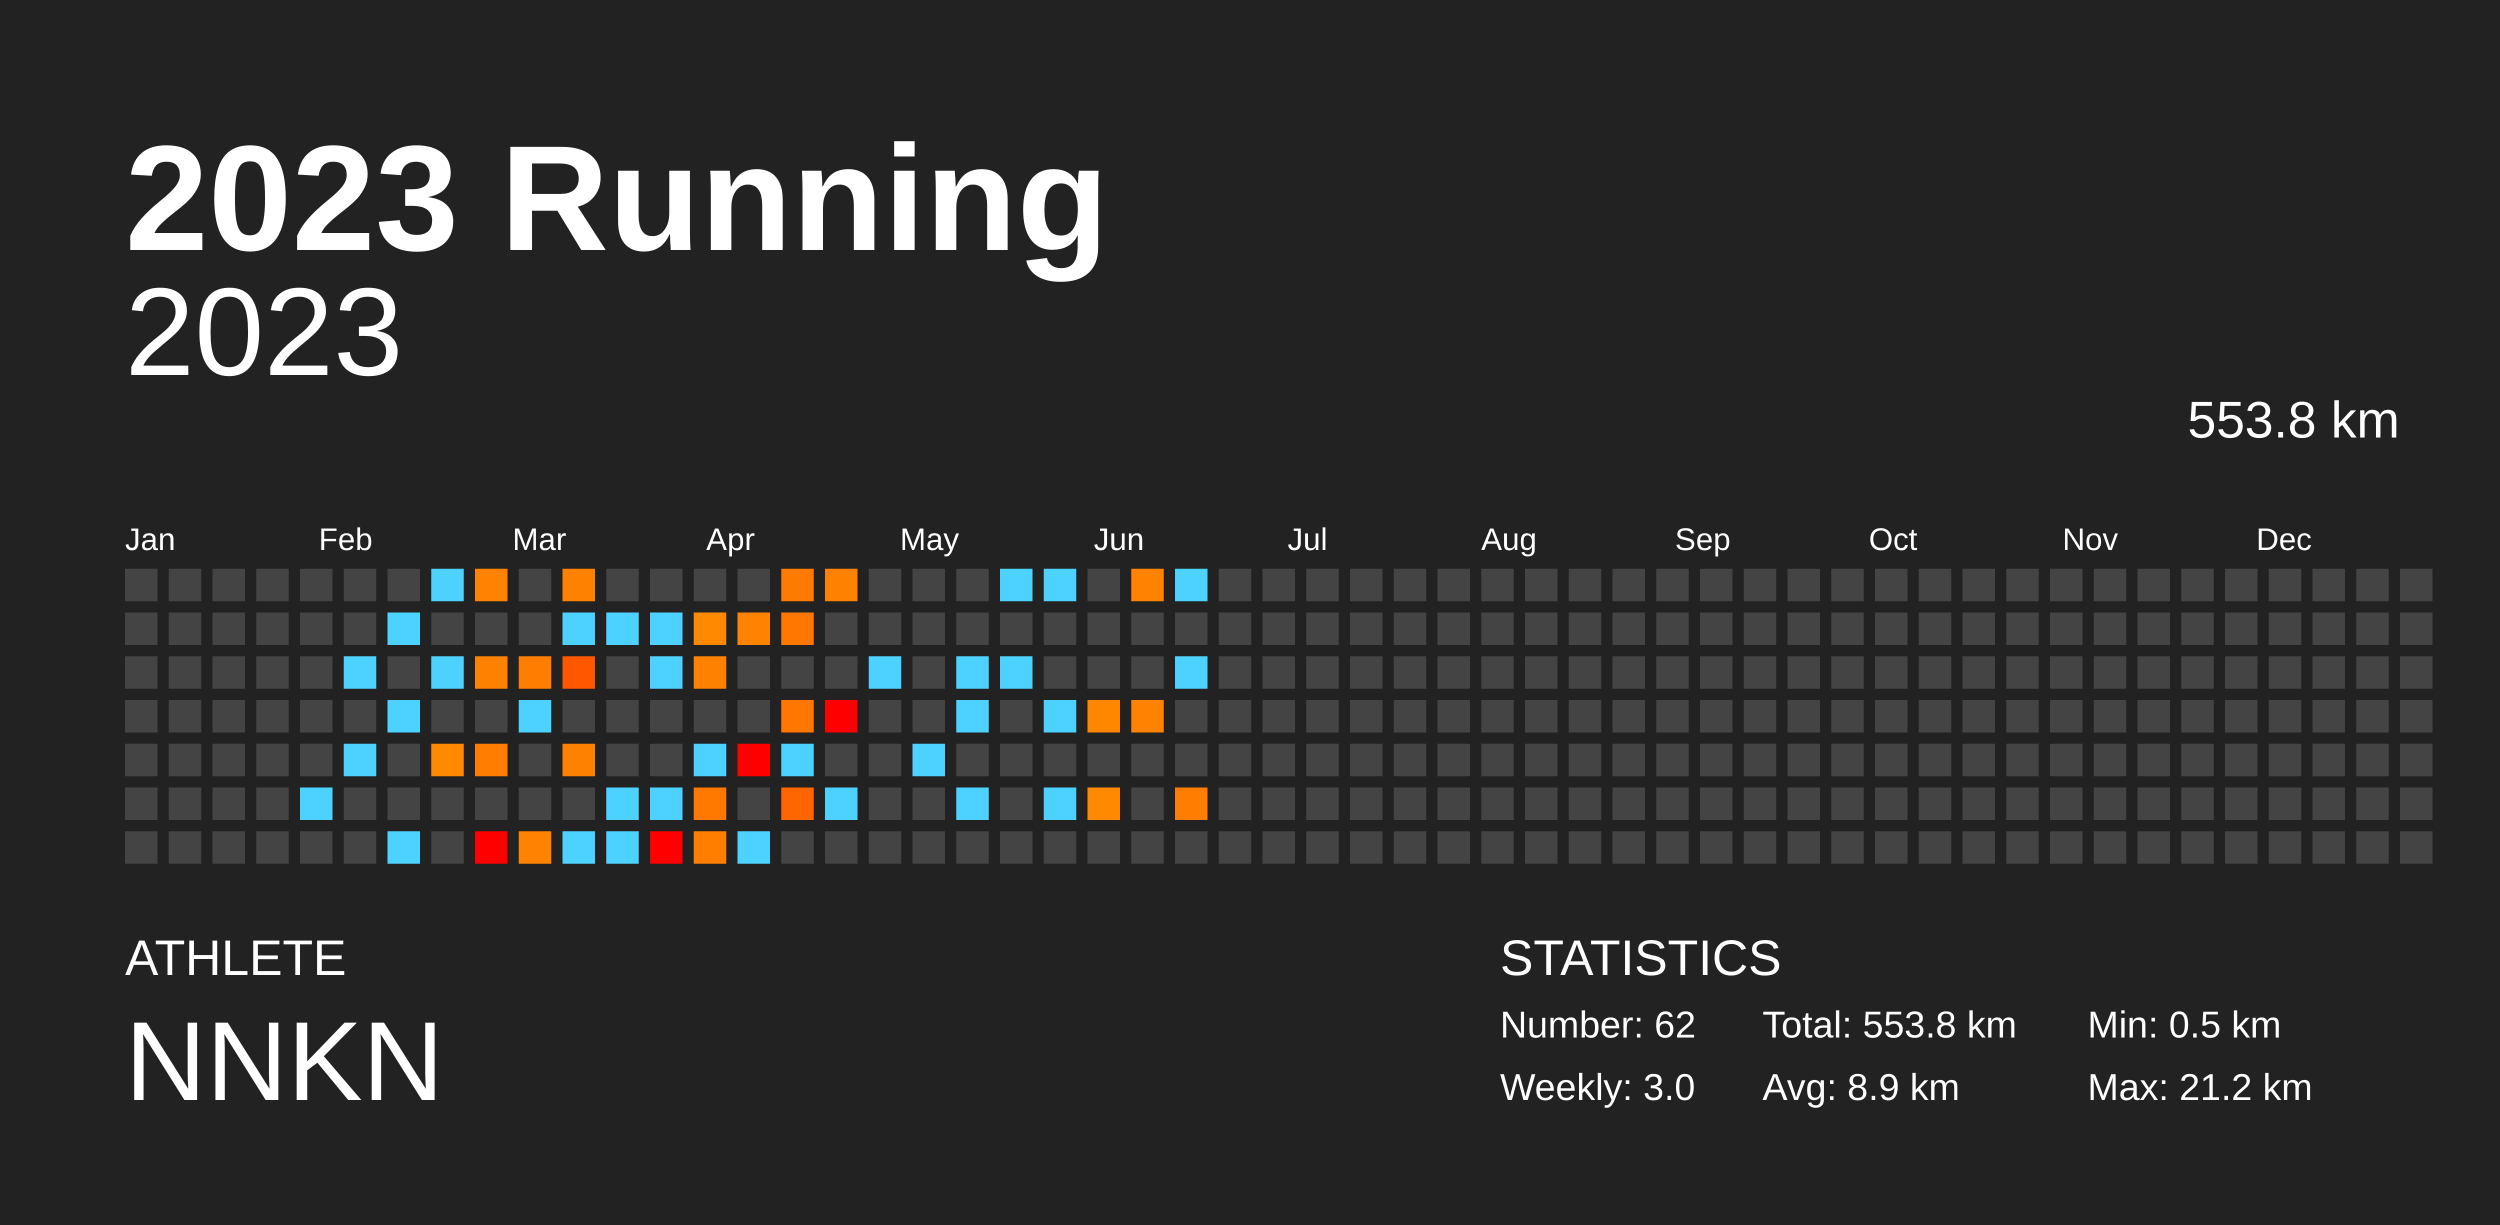
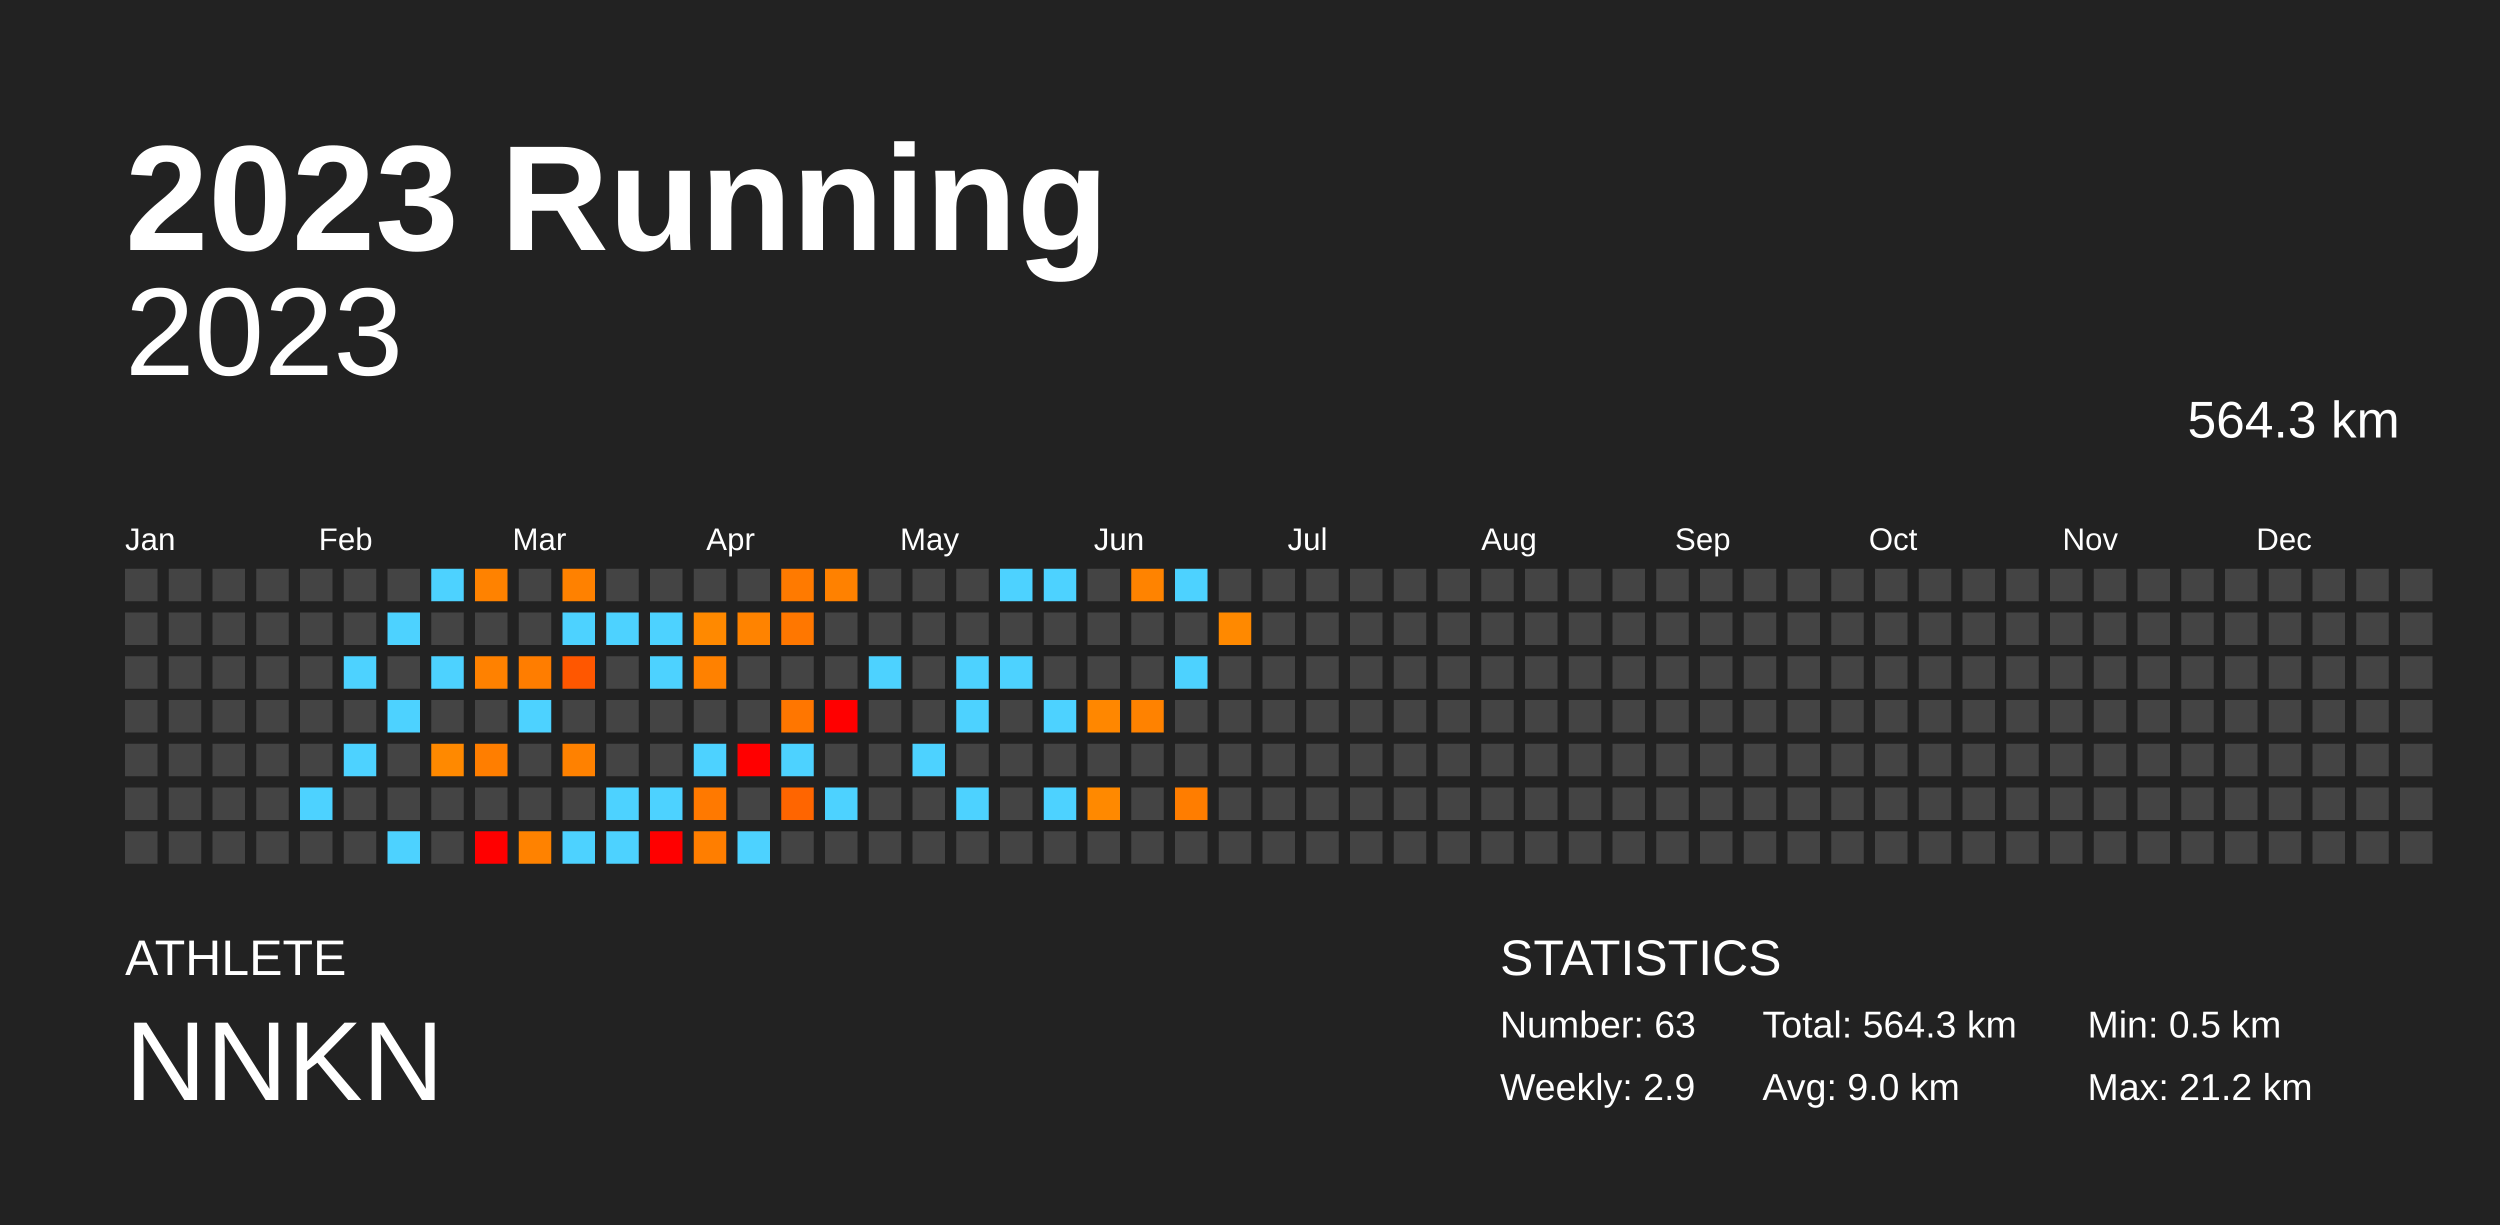
<svg xmlns="http://www.w3.org/2000/svg" baseProfile="full" height="98mm" version="1.1" viewBox="0,0,200,98" width="200mm">
  <defs />
  <rect fill="#222222" height="98" width="200" x="0" y="0" />
  <text fill="#FFFFFF" style="font-size:12px; font-family:Arial; font-weight:bold;" x="10" y="20">2023 Running</text>
  <text fill="#FFFFFF" style="font-size:4px; font-family:Arial" x="10" y="78">ATHLETE</text>
  <text fill="#FFFFFF" style="font-size:9px; font-family:Arial" x="10" y="88">NNKN</text>
  <text fill="#FFFFFF" style="font-size:4px; font-family:Arial" x="120" y="78">STATISTICS</text>
-   <text fill="#FFFFFF" style="font-size:3px; font-family:Arial" x="120" y="83">Number: 62</text>
-   <text fill="#FFFFFF" style="font-size:3px; font-family:Arial" x="120" y="88">Weekly: 3.0</text>
-   <text fill="#FFFFFF" style="font-size:3px; font-family:Arial" x="141" y="83">Total: 553.8 km</text>
-   <text fill="#FFFFFF" style="font-size:3px; font-family:Arial" x="141" y="88">Avg: 8.9 km</text>
+   <text fill="#FFFFFF" style="font-size:3px; font-family:Arial" x="120" y="83">Number: 63</text>
+   <text fill="#FFFFFF" style="font-size:3px; font-family:Arial" x="120" y="88">Weekly: 2.9</text>
+   <text fill="#FFFFFF" style="font-size:3px; font-family:Arial" x="141" y="83">Total: 564.3 km</text>
+   <text fill="#FFFFFF" style="font-size:3px; font-family:Arial" x="141" y="88">Avg: 9.0 km</text>
  <text fill="#FFFFFF" style="font-size:3px; font-family:Arial" x="167" y="83">Min: 0.5 km</text>
  <text fill="#FFFFFF" style="font-size:3px; font-family:Arial" x="167" y="88">Max: 21.2 km</text>
  <text alignment-baseline="hanging" fill="#FFFFFF" style="font-size:10.0px; font-family:Arial;" x="10" y="30">2023</text>
-   <text alignment-baseline="hanging" fill="#FFFFFF" style="font-size:4.125px; font-family:Arial;" x="175" y="35">553.8 km</text>
+   <text alignment-baseline="hanging" fill="#FFFFFF" style="font-size:4.125px; font-family:Arial;" x="175" y="35">564.3 km</text>
  <text fill="#FFFFFF" style="font-size:2.5px; font-family:Arial" x="10.0" y="44">Jan</text>
  <text fill="#FFFFFF" style="font-size:2.5px; font-family:Arial" x="25.5" y="44">Feb</text>
  <text fill="#FFFFFF" style="font-size:2.5px; font-family:Arial" x="41.0" y="44">Mar</text>
  <text fill="#FFFFFF" style="font-size:2.5px; font-family:Arial" x="56.5" y="44">Apr</text>
  <text fill="#FFFFFF" style="font-size:2.5px; font-family:Arial" x="72.0" y="44">May</text>
  <text fill="#FFFFFF" style="font-size:2.5px; font-family:Arial" x="87.5" y="44">Jun</text>
  <text fill="#FFFFFF" style="font-size:2.5px; font-family:Arial" x="103.0" y="44">Jul</text>
  <text fill="#FFFFFF" style="font-size:2.5px; font-family:Arial" x="118.5" y="44">Aug</text>
  <text fill="#FFFFFF" style="font-size:2.5px; font-family:Arial" x="134.0" y="44">Sep</text>
  <text fill="#FFFFFF" style="font-size:2.5px; font-family:Arial" x="149.5" y="44">Oct</text>
  <text fill="#FFFFFF" style="font-size:2.5px; font-family:Arial" x="165.0" y="44">Nov</text>
  <text fill="#FFFFFF" style="font-size:2.5px; font-family:Arial" x="180.5" y="44">Dec</text>
  <rect fill="#444444" height="2.6" width="2.6" x="10.0" y="45.5" />
  <rect fill="#444444" height="2.6" width="2.6" x="10.0" y="49.0" />
  <rect fill="#444444" height="2.6" width="2.6" x="10.0" y="52.5" />
  <rect fill="#444444" height="2.6" width="2.6" x="10.0" y="56.0" />
  <rect fill="#444444" height="2.6" width="2.6" x="10.0" y="59.5" />
  <rect fill="#444444" height="2.6" width="2.6" x="10.0" y="63.0" />
  <rect fill="#444444" height="2.6" width="2.6" x="10.0" y="66.5" />
  <rect fill="#444444" height="2.6" width="2.6" x="13.5" y="45.5" />
  <rect fill="#444444" height="2.6" width="2.6" x="13.5" y="49.0" />
  <rect fill="#444444" height="2.6" width="2.6" x="13.5" y="52.5" />
  <rect fill="#444444" height="2.6" width="2.6" x="13.5" y="56.0" />
  <rect fill="#444444" height="2.6" width="2.6" x="13.5" y="59.5" />
  <rect fill="#444444" height="2.6" width="2.6" x="13.5" y="63.0" />
  <rect fill="#444444" height="2.6" width="2.6" x="13.5" y="66.5" />
  <rect fill="#444444" height="2.6" width="2.6" x="17.0" y="45.5" />
  <rect fill="#444444" height="2.6" width="2.6" x="17.0" y="49.0" />
  <rect fill="#444444" height="2.6" width="2.6" x="17.0" y="52.5" />
  <rect fill="#444444" height="2.6" width="2.6" x="17.0" y="56.0" />
  <rect fill="#444444" height="2.6" width="2.6" x="17.0" y="59.5" />
  <rect fill="#444444" height="2.6" width="2.6" x="17.0" y="63.0" />
  <rect fill="#444444" height="2.6" width="2.6" x="17.0" y="66.5" />
  <rect fill="#444444" height="2.6" width="2.6" x="20.5" y="45.5" />
  <rect fill="#444444" height="2.6" width="2.6" x="20.5" y="49.0" />
  <rect fill="#444444" height="2.6" width="2.6" x="20.5" y="52.5" />
  <rect fill="#444444" height="2.6" width="2.6" x="20.5" y="56.0" />
  <rect fill="#444444" height="2.6" width="2.6" x="20.5" y="59.5" />
  <rect fill="#444444" height="2.6" width="2.6" x="20.5" y="63.0" />
  <rect fill="#444444" height="2.6" width="2.6" x="20.5" y="66.5" />
  <rect fill="#444444" height="2.6" width="2.6" x="24.0" y="45.5" />
  <rect fill="#444444" height="2.6" width="2.6" x="24.0" y="49.0" />
  <rect fill="#444444" height="2.6" width="2.6" x="24.0" y="52.5" />
  <rect fill="#444444" height="2.6" width="2.6" x="24.0" y="56.0" />
  <rect fill="#444444" height="2.6" width="2.6" x="24.0" y="59.5" />
  <rect fill="#4dd2ff" height="2.6" width="2.6" x="24.0" y="63.0" />
  <rect fill="#444444" height="2.6" width="2.6" x="24.0" y="66.5" />
  <rect fill="#444444" height="2.6" width="2.6" x="27.5" y="45.5" />
  <rect fill="#444444" height="2.6" width="2.6" x="27.5" y="49.0" />
  <rect fill="#4dd2ff" height="2.6" width="2.6" x="27.5" y="52.5" />
  <rect fill="#444444" height="2.6" width="2.6" x="27.5" y="56.0" />
  <rect fill="#4dd2ff" height="2.6" width="2.6" x="27.5" y="59.5" />
  <rect fill="#444444" height="2.6" width="2.6" x="27.5" y="63.0" />
  <rect fill="#444444" height="2.6" width="2.6" x="27.5" y="66.5" />
  <rect fill="#444444" height="2.6" width="2.6" x="31.0" y="45.5" />
  <rect fill="#4dd2ff" height="2.6" width="2.6" x="31.0" y="49.0" />
  <rect fill="#444444" height="2.6" width="2.6" x="31.0" y="52.5" />
  <rect fill="#4dd2ff" height="2.6" width="2.6" x="31.0" y="56.0" />
  <rect fill="#444444" height="2.6" width="2.6" x="31.0" y="59.5" />
  <rect fill="#444444" height="2.6" width="2.6" x="31.0" y="63.0" />
  <rect fill="#4dd2ff" height="2.6" width="2.6" x="31.0" y="66.5" />
  <rect fill="#4dd2ff" height="2.6" width="2.6" x="34.5" y="45.5" />
  <rect fill="#444444" height="2.6" width="2.6" x="34.5" y="49.0" />
  <rect fill="#4dd2ff" height="2.6" width="2.6" x="34.5" y="52.5" />
  <rect fill="#444444" height="2.6" width="2.6" x="34.5" y="56.0" />
  <rect fill="#ff8900" height="2.6" width="2.6" x="34.5" y="59.5" />
  <rect fill="#444444" height="2.6" width="2.6" x="34.5" y="63.0" />
  <rect fill="#444444" height="2.6" width="2.6" x="34.5" y="66.5" />
  <rect fill="#ff8200" height="2.6" width="2.6" x="38.0" y="45.5" />
  <rect fill="#444444" height="2.6" width="2.6" x="38.0" y="49.0" />
  <rect fill="#ff8100" height="2.6" width="2.6" x="38.0" y="52.5" />
  <rect fill="#444444" height="2.6" width="2.6" x="38.0" y="56.0" />
  <rect fill="#ff7e00" height="2.6" width="2.6" x="38.0" y="59.5" />
  <rect fill="#444444" height="2.6" width="2.6" x="38.0" y="63.0" />
  <rect fill="red" height="2.6" width="2.6" x="38.0" y="66.5" />
  <rect fill="#444444" height="2.6" width="2.6" x="41.5" y="45.5" />
  <rect fill="#444444" height="2.6" width="2.6" x="41.5" y="49.0" />
  <rect fill="#ff7d00" height="2.6" width="2.6" x="41.5" y="52.5" />
  <rect fill="#4dd2ff" height="2.6" width="2.6" x="41.5" y="56.0" />
  <rect fill="#444444" height="2.6" width="2.6" x="41.5" y="59.5" />
  <rect fill="#444444" height="2.6" width="2.6" x="41.5" y="63.0" />
  <rect fill="#ff8200" height="2.6" width="2.6" x="41.5" y="66.5" />
  <rect fill="#ff8100" height="2.6" width="2.6" x="45.0" y="45.5" />
  <rect fill="#4dd2ff" height="2.6" width="2.6" x="45.0" y="49.0" />
  <rect fill="#ff5700" height="2.6" width="2.6" x="45.0" y="52.5" />
  <rect fill="#444444" height="2.6" width="2.6" x="45.0" y="56.0" />
  <rect fill="#ff8100" height="2.6" width="2.6" x="45.0" y="59.5" />
  <rect fill="#444444" height="2.6" width="2.6" x="45.0" y="63.0" />
  <rect fill="#4dd2ff" height="2.6" width="2.6" x="45.0" y="66.5" />
  <rect fill="#444444" height="2.6" width="2.6" x="48.5" y="45.5" />
  <rect fill="#4dd2ff" height="2.6" width="2.6" x="48.5" y="49.0" />
  <rect fill="#444444" height="2.6" width="2.6" x="48.5" y="52.5" />
  <rect fill="#444444" height="2.6" width="2.6" x="48.5" y="56.0" />
  <rect fill="#444444" height="2.6" width="2.6" x="48.5" y="59.5" />
  <rect fill="#4dd2ff" height="2.6" width="2.6" x="48.5" y="63.0" />
  <rect fill="#4dd2ff" height="2.6" width="2.6" x="48.5" y="66.5" />
  <rect fill="#444444" height="2.6" width="2.6" x="52.0" y="45.5" />
  <rect fill="#4dd2ff" height="2.6" width="2.6" x="52.0" y="49.0" />
  <rect fill="#4dd2ff" height="2.6" width="2.6" x="52.0" y="52.5" />
  <rect fill="#444444" height="2.6" width="2.6" x="52.0" y="56.0" />
  <rect fill="#444444" height="2.6" width="2.6" x="52.0" y="59.5" />
  <rect fill="#4dd2ff" height="2.6" width="2.6" x="52.0" y="63.0" />
  <rect fill="red" height="2.6" width="2.6" x="52.0" y="66.5" />
  <rect fill="#444444" height="2.6" width="2.6" x="55.5" y="45.5" />
  <rect fill="#ff8900" height="2.6" width="2.6" x="55.5" y="49.0" />
  <rect fill="#ff8100" height="2.6" width="2.6" x="55.5" y="52.5" />
  <rect fill="#444444" height="2.6" width="2.6" x="55.5" y="56.0" />
  <rect fill="#4dd2ff" height="2.6" width="2.6" x="55.5" y="59.5" />
  <rect fill="#ff7900" height="2.6" width="2.6" x="55.5" y="63.0" />
  <rect fill="#ff7e00" height="2.6" width="2.6" x="55.5" y="66.5" />
  <rect fill="#444444" height="2.6" width="2.6" x="59.0" y="45.5" />
  <rect fill="#ff8300" height="2.6" width="2.6" x="59.0" y="49.0" />
  <rect fill="#444444" height="2.6" width="2.6" x="59.0" y="52.5" />
  <rect fill="#444444" height="2.6" width="2.6" x="59.0" y="56.0" />
  <rect fill="red" height="2.6" width="2.6" x="59.0" y="59.5" />
  <rect fill="#444444" height="2.6" width="2.6" x="59.0" y="63.0" />
  <rect fill="#4dd2ff" height="2.6" width="2.6" x="59.0" y="66.5" />
  <rect fill="#ff7a00" height="2.6" width="2.6" x="62.5" y="45.5" />
  <rect fill="#ff7700" height="2.6" width="2.6" x="62.5" y="49.0" />
  <rect fill="#444444" height="2.6" width="2.6" x="62.5" y="52.5" />
  <rect fill="#ff7600" height="2.6" width="2.6" x="62.5" y="56.0" />
  <rect fill="#4dd2ff" height="2.6" width="2.6" x="62.5" y="59.5" />
  <rect fill="#ff6500" height="2.6" width="2.6" x="62.5" y="63.0" />
  <rect fill="#444444" height="2.6" width="2.6" x="62.5" y="66.5" />
  <rect fill="#ff8100" height="2.6" width="2.6" x="66.0" y="45.5" />
  <rect fill="#444444" height="2.6" width="2.6" x="66.0" y="49.0" />
  <rect fill="#444444" height="2.6" width="2.6" x="66.0" y="52.5" />
  <rect fill="red" height="2.6" width="2.6" x="66.0" y="56.0" />
  <rect fill="#444444" height="2.6" width="2.6" x="66.0" y="59.5" />
  <rect fill="#4dd2ff" height="2.6" width="2.6" x="66.0" y="63.0" />
  <rect fill="#444444" height="2.6" width="2.6" x="66.0" y="66.5" />
  <rect fill="#444444" height="2.6" width="2.6" x="69.5" y="45.5" />
  <rect fill="#444444" height="2.6" width="2.6" x="69.5" y="49.0" />
  <rect fill="#4dd2ff" height="2.6" width="2.6" x="69.5" y="52.5" />
  <rect fill="#444444" height="2.6" width="2.6" x="69.5" y="56.0" />
  <rect fill="#444444" height="2.6" width="2.6" x="69.5" y="59.5" />
  <rect fill="#444444" height="2.6" width="2.6" x="69.5" y="63.0" />
  <rect fill="#444444" height="2.6" width="2.6" x="69.5" y="66.5" />
  <rect fill="#444444" height="2.6" width="2.6" x="73.0" y="45.5" />
  <rect fill="#444444" height="2.6" width="2.6" x="73.0" y="49.0" />
  <rect fill="#444444" height="2.6" width="2.6" x="73.0" y="52.5" />
  <rect fill="#444444" height="2.6" width="2.6" x="73.0" y="56.0" />
  <rect fill="#4dd2ff" height="2.6" width="2.6" x="73.0" y="59.5" />
  <rect fill="#444444" height="2.6" width="2.6" x="73.0" y="63.0" />
  <rect fill="#444444" height="2.6" width="2.6" x="73.0" y="66.5" />
  <rect fill="#444444" height="2.6" width="2.6" x="76.5" y="45.5" />
  <rect fill="#444444" height="2.6" width="2.6" x="76.5" y="49.0" />
  <rect fill="#4dd2ff" height="2.6" width="2.6" x="76.5" y="52.5" />
  <rect fill="#4dd2ff" height="2.6" width="2.6" x="76.5" y="56.0" />
  <rect fill="#444444" height="2.6" width="2.6" x="76.5" y="59.5" />
  <rect fill="#4dd2ff" height="2.6" width="2.6" x="76.5" y="63.0" />
  <rect fill="#444444" height="2.6" width="2.6" x="76.5" y="66.5" />
  <rect fill="#4dd2ff" height="2.6" width="2.6" x="80.0" y="45.5" />
  <rect fill="#444444" height="2.6" width="2.6" x="80.0" y="49.0" />
  <rect fill="#4dd2ff" height="2.6" width="2.6" x="80.0" y="52.5" />
  <rect fill="#444444" height="2.6" width="2.6" x="80.0" y="56.0" />
  <rect fill="#444444" height="2.6" width="2.6" x="80.0" y="59.5" />
  <rect fill="#444444" height="2.6" width="2.6" x="80.0" y="63.0" />
  <rect fill="#444444" height="2.6" width="2.6" x="80.0" y="66.5" />
  <rect fill="#4dd2ff" height="2.6" width="2.6" x="83.5" y="45.5" />
  <rect fill="#444444" height="2.6" width="2.6" x="83.5" y="49.0" />
  <rect fill="#444444" height="2.6" width="2.6" x="83.5" y="52.5" />
  <rect fill="#4dd2ff" height="2.6" width="2.6" x="83.5" y="56.0" />
  <rect fill="#444444" height="2.6" width="2.6" x="83.5" y="59.5" />
  <rect fill="#4dd2ff" height="2.6" width="2.6" x="83.5" y="63.0" />
  <rect fill="#444444" height="2.6" width="2.6" x="83.5" y="66.5" />
  <rect fill="#444444" height="2.6" width="2.6" x="87.0" y="45.5" />
  <rect fill="#444444" height="2.6" width="2.6" x="87.0" y="49.0" />
  <rect fill="#444444" height="2.6" width="2.6" x="87.0" y="52.5" />
  <rect fill="#ff8700" height="2.6" width="2.6" x="87.0" y="56.0" />
  <rect fill="#444444" height="2.6" width="2.6" x="87.0" y="59.5" />
  <rect fill="#ff8900" height="2.6" width="2.6" x="87.0" y="63.0" />
  <rect fill="#444444" height="2.6" width="2.6" x="87.0" y="66.5" />
  <rect fill="#ff8300" height="2.6" width="2.6" x="90.5" y="45.5" />
  <rect fill="#444444" height="2.6" width="2.6" x="90.5" y="49.0" />
  <rect fill="#444444" height="2.6" width="2.6" x="90.5" y="52.5" />
  <rect fill="#ff8200" height="2.6" width="2.6" x="90.5" y="56.0" />
  <rect fill="#444444" height="2.6" width="2.6" x="90.5" y="59.5" />
  <rect fill="#444444" height="2.6" width="2.6" x="90.5" y="63.0" />
  <rect fill="#444444" height="2.6" width="2.6" x="90.5" y="66.5" />
  <rect fill="#4dd2ff" height="2.6" width="2.6" x="94.0" y="45.5" />
  <rect fill="#444444" height="2.6" width="2.6" x="94.0" y="49.0" />
  <rect fill="#4dd2ff" height="2.6" width="2.6" x="94.0" y="52.5" />
  <rect fill="#444444" height="2.6" width="2.6" x="94.0" y="56.0" />
  <rect fill="#444444" height="2.6" width="2.6" x="94.0" y="59.5" />
  <rect fill="#ff7d00" height="2.6" width="2.6" x="94.0" y="63.0" />
  <rect fill="#444444" height="2.6" width="2.6" x="94.0" y="66.5" />
  <rect fill="#444444" height="2.6" width="2.6" x="97.5" y="45.5" />
-   <rect fill="#444444" height="2.6" width="2.6" x="97.5" y="49.0" />
+   <rect fill="#ff8900" height="2.6" width="2.6" x="97.5" y="49.0" />
  <rect fill="#444444" height="2.6" width="2.6" x="97.5" y="52.5" />
  <rect fill="#444444" height="2.6" width="2.6" x="97.5" y="56.0" />
  <rect fill="#444444" height="2.6" width="2.6" x="97.5" y="59.5" />
  <rect fill="#444444" height="2.6" width="2.6" x="97.5" y="63.0" />
  <rect fill="#444444" height="2.6" width="2.6" x="97.5" y="66.5" />
  <rect fill="#444444" height="2.6" width="2.6" x="101.0" y="45.5" />
  <rect fill="#444444" height="2.6" width="2.6" x="101.0" y="49.0" />
  <rect fill="#444444" height="2.6" width="2.6" x="101.0" y="52.5" />
  <rect fill="#444444" height="2.6" width="2.6" x="101.0" y="56.0" />
  <rect fill="#444444" height="2.6" width="2.6" x="101.0" y="59.5" />
  <rect fill="#444444" height="2.6" width="2.6" x="101.0" y="63.0" />
  <rect fill="#444444" height="2.6" width="2.6" x="101.0" y="66.5" />
  <rect fill="#444444" height="2.6" width="2.6" x="104.5" y="45.5" />
  <rect fill="#444444" height="2.6" width="2.6" x="104.5" y="49.0" />
  <rect fill="#444444" height="2.6" width="2.6" x="104.5" y="52.5" />
  <rect fill="#444444" height="2.6" width="2.6" x="104.5" y="56.0" />
  <rect fill="#444444" height="2.6" width="2.6" x="104.5" y="59.5" />
  <rect fill="#444444" height="2.6" width="2.6" x="104.5" y="63.0" />
  <rect fill="#444444" height="2.6" width="2.6" x="104.5" y="66.5" />
  <rect fill="#444444" height="2.6" width="2.6" x="108.0" y="45.5" />
  <rect fill="#444444" height="2.6" width="2.6" x="108.0" y="49.0" />
  <rect fill="#444444" height="2.6" width="2.6" x="108.0" y="52.5" />
  <rect fill="#444444" height="2.6" width="2.6" x="108.0" y="56.0" />
  <rect fill="#444444" height="2.6" width="2.6" x="108.0" y="59.5" />
  <rect fill="#444444" height="2.6" width="2.6" x="108.0" y="63.0" />
  <rect fill="#444444" height="2.6" width="2.6" x="108.0" y="66.5" />
  <rect fill="#444444" height="2.6" width="2.6" x="111.5" y="45.5" />
  <rect fill="#444444" height="2.6" width="2.6" x="111.5" y="49.0" />
  <rect fill="#444444" height="2.6" width="2.6" x="111.5" y="52.5" />
  <rect fill="#444444" height="2.6" width="2.6" x="111.5" y="56.0" />
  <rect fill="#444444" height="2.6" width="2.6" x="111.5" y="59.5" />
  <rect fill="#444444" height="2.6" width="2.6" x="111.5" y="63.0" />
  <rect fill="#444444" height="2.6" width="2.6" x="111.5" y="66.5" />
  <rect fill="#444444" height="2.6" width="2.6" x="115.0" y="45.5" />
  <rect fill="#444444" height="2.6" width="2.6" x="115.0" y="49.0" />
  <rect fill="#444444" height="2.6" width="2.6" x="115.0" y="52.5" />
  <rect fill="#444444" height="2.6" width="2.6" x="115.0" y="56.0" />
  <rect fill="#444444" height="2.6" width="2.6" x="115.0" y="59.5" />
  <rect fill="#444444" height="2.6" width="2.6" x="115.0" y="63.0" />
  <rect fill="#444444" height="2.6" width="2.6" x="115.0" y="66.5" />
  <rect fill="#444444" height="2.6" width="2.6" x="118.5" y="45.5" />
  <rect fill="#444444" height="2.6" width="2.6" x="118.5" y="49.0" />
  <rect fill="#444444" height="2.6" width="2.6" x="118.5" y="52.5" />
  <rect fill="#444444" height="2.6" width="2.6" x="118.5" y="56.0" />
  <rect fill="#444444" height="2.6" width="2.6" x="118.5" y="59.5" />
  <rect fill="#444444" height="2.6" width="2.6" x="118.5" y="63.0" />
  <rect fill="#444444" height="2.6" width="2.6" x="118.5" y="66.5" />
  <rect fill="#444444" height="2.6" width="2.6" x="122.0" y="45.5" />
  <rect fill="#444444" height="2.6" width="2.6" x="122.0" y="49.0" />
  <rect fill="#444444" height="2.6" width="2.6" x="122.0" y="52.5" />
  <rect fill="#444444" height="2.6" width="2.6" x="122.0" y="56.0" />
  <rect fill="#444444" height="2.6" width="2.6" x="122.0" y="59.5" />
  <rect fill="#444444" height="2.6" width="2.6" x="122.0" y="63.0" />
  <rect fill="#444444" height="2.6" width="2.6" x="122.0" y="66.5" />
  <rect fill="#444444" height="2.6" width="2.6" x="125.5" y="45.5" />
  <rect fill="#444444" height="2.6" width="2.6" x="125.5" y="49.0" />
  <rect fill="#444444" height="2.6" width="2.6" x="125.5" y="52.5" />
  <rect fill="#444444" height="2.6" width="2.6" x="125.5" y="56.0" />
  <rect fill="#444444" height="2.6" width="2.6" x="125.5" y="59.5" />
  <rect fill="#444444" height="2.6" width="2.6" x="125.5" y="63.0" />
  <rect fill="#444444" height="2.6" width="2.6" x="125.5" y="66.5" />
  <rect fill="#444444" height="2.6" width="2.6" x="129.0" y="45.5" />
  <rect fill="#444444" height="2.6" width="2.6" x="129.0" y="49.0" />
  <rect fill="#444444" height="2.6" width="2.6" x="129.0" y="52.5" />
  <rect fill="#444444" height="2.6" width="2.6" x="129.0" y="56.0" />
  <rect fill="#444444" height="2.6" width="2.6" x="129.0" y="59.5" />
  <rect fill="#444444" height="2.6" width="2.6" x="129.0" y="63.0" />
  <rect fill="#444444" height="2.6" width="2.6" x="129.0" y="66.5" />
  <rect fill="#444444" height="2.6" width="2.6" x="132.5" y="45.5" />
  <rect fill="#444444" height="2.6" width="2.6" x="132.5" y="49.0" />
  <rect fill="#444444" height="2.6" width="2.6" x="132.5" y="52.5" />
  <rect fill="#444444" height="2.6" width="2.6" x="132.5" y="56.0" />
  <rect fill="#444444" height="2.6" width="2.6" x="132.5" y="59.5" />
  <rect fill="#444444" height="2.6" width="2.6" x="132.5" y="63.0" />
  <rect fill="#444444" height="2.6" width="2.6" x="132.5" y="66.5" />
  <rect fill="#444444" height="2.6" width="2.6" x="136.0" y="45.5" />
  <rect fill="#444444" height="2.6" width="2.6" x="136.0" y="49.0" />
  <rect fill="#444444" height="2.6" width="2.6" x="136.0" y="52.5" />
  <rect fill="#444444" height="2.6" width="2.6" x="136.0" y="56.0" />
  <rect fill="#444444" height="2.6" width="2.6" x="136.0" y="59.5" />
  <rect fill="#444444" height="2.6" width="2.6" x="136.0" y="63.0" />
  <rect fill="#444444" height="2.6" width="2.6" x="136.0" y="66.5" />
  <rect fill="#444444" height="2.6" width="2.6" x="139.5" y="45.5" />
  <rect fill="#444444" height="2.6" width="2.6" x="139.5" y="49.0" />
  <rect fill="#444444" height="2.6" width="2.6" x="139.5" y="52.5" />
  <rect fill="#444444" height="2.6" width="2.6" x="139.5" y="56.0" />
  <rect fill="#444444" height="2.6" width="2.6" x="139.5" y="59.5" />
  <rect fill="#444444" height="2.6" width="2.6" x="139.5" y="63.0" />
  <rect fill="#444444" height="2.6" width="2.6" x="139.5" y="66.5" />
  <rect fill="#444444" height="2.6" width="2.6" x="143.0" y="45.5" />
  <rect fill="#444444" height="2.6" width="2.6" x="143.0" y="49.0" />
  <rect fill="#444444" height="2.6" width="2.6" x="143.0" y="52.5" />
  <rect fill="#444444" height="2.6" width="2.6" x="143.0" y="56.0" />
  <rect fill="#444444" height="2.6" width="2.6" x="143.0" y="59.5" />
  <rect fill="#444444" height="2.6" width="2.6" x="143.0" y="63.0" />
  <rect fill="#444444" height="2.6" width="2.6" x="143.0" y="66.5" />
  <rect fill="#444444" height="2.6" width="2.6" x="146.5" y="45.5" />
  <rect fill="#444444" height="2.6" width="2.6" x="146.5" y="49.0" />
  <rect fill="#444444" height="2.6" width="2.6" x="146.5" y="52.5" />
  <rect fill="#444444" height="2.6" width="2.6" x="146.5" y="56.0" />
  <rect fill="#444444" height="2.6" width="2.6" x="146.5" y="59.5" />
  <rect fill="#444444" height="2.6" width="2.6" x="146.5" y="63.0" />
  <rect fill="#444444" height="2.6" width="2.6" x="146.5" y="66.5" />
  <rect fill="#444444" height="2.6" width="2.6" x="150.0" y="45.5" />
  <rect fill="#444444" height="2.6" width="2.6" x="150.0" y="49.0" />
  <rect fill="#444444" height="2.6" width="2.6" x="150.0" y="52.5" />
  <rect fill="#444444" height="2.6" width="2.6" x="150.0" y="56.0" />
  <rect fill="#444444" height="2.6" width="2.6" x="150.0" y="59.5" />
  <rect fill="#444444" height="2.6" width="2.6" x="150.0" y="63.0" />
  <rect fill="#444444" height="2.6" width="2.6" x="150.0" y="66.5" />
  <rect fill="#444444" height="2.6" width="2.6" x="153.5" y="45.5" />
  <rect fill="#444444" height="2.6" width="2.6" x="153.5" y="49.0" />
  <rect fill="#444444" height="2.6" width="2.6" x="153.5" y="52.5" />
  <rect fill="#444444" height="2.6" width="2.6" x="153.5" y="56.0" />
  <rect fill="#444444" height="2.6" width="2.6" x="153.5" y="59.5" />
  <rect fill="#444444" height="2.6" width="2.6" x="153.5" y="63.0" />
  <rect fill="#444444" height="2.6" width="2.6" x="153.5" y="66.5" />
  <rect fill="#444444" height="2.6" width="2.6" x="157.0" y="45.5" />
  <rect fill="#444444" height="2.6" width="2.6" x="157.0" y="49.0" />
  <rect fill="#444444" height="2.6" width="2.6" x="157.0" y="52.5" />
  <rect fill="#444444" height="2.6" width="2.6" x="157.0" y="56.0" />
  <rect fill="#444444" height="2.6" width="2.6" x="157.0" y="59.5" />
  <rect fill="#444444" height="2.6" width="2.6" x="157.0" y="63.0" />
  <rect fill="#444444" height="2.6" width="2.6" x="157.0" y="66.5" />
  <rect fill="#444444" height="2.6" width="2.6" x="160.5" y="45.5" />
  <rect fill="#444444" height="2.6" width="2.6" x="160.5" y="49.0" />
  <rect fill="#444444" height="2.6" width="2.6" x="160.5" y="52.5" />
  <rect fill="#444444" height="2.6" width="2.6" x="160.5" y="56.0" />
  <rect fill="#444444" height="2.6" width="2.6" x="160.5" y="59.5" />
  <rect fill="#444444" height="2.6" width="2.6" x="160.5" y="63.0" />
  <rect fill="#444444" height="2.6" width="2.6" x="160.5" y="66.5" />
  <rect fill="#444444" height="2.6" width="2.6" x="164.0" y="45.5" />
  <rect fill="#444444" height="2.6" width="2.6" x="164.0" y="49.0" />
  <rect fill="#444444" height="2.6" width="2.6" x="164.0" y="52.5" />
  <rect fill="#444444" height="2.6" width="2.6" x="164.0" y="56.0" />
  <rect fill="#444444" height="2.6" width="2.6" x="164.0" y="59.5" />
  <rect fill="#444444" height="2.6" width="2.6" x="164.0" y="63.0" />
  <rect fill="#444444" height="2.6" width="2.6" x="164.0" y="66.5" />
  <rect fill="#444444" height="2.6" width="2.6" x="167.5" y="45.5" />
  <rect fill="#444444" height="2.6" width="2.6" x="167.5" y="49.0" />
  <rect fill="#444444" height="2.6" width="2.6" x="167.5" y="52.5" />
  <rect fill="#444444" height="2.6" width="2.6" x="167.5" y="56.0" />
  <rect fill="#444444" height="2.6" width="2.6" x="167.5" y="59.5" />
  <rect fill="#444444" height="2.6" width="2.6" x="167.5" y="63.0" />
  <rect fill="#444444" height="2.6" width="2.6" x="167.5" y="66.5" />
  <rect fill="#444444" height="2.6" width="2.6" x="171.0" y="45.5" />
  <rect fill="#444444" height="2.6" width="2.6" x="171.0" y="49.0" />
  <rect fill="#444444" height="2.6" width="2.6" x="171.0" y="52.5" />
  <rect fill="#444444" height="2.6" width="2.6" x="171.0" y="56.0" />
  <rect fill="#444444" height="2.6" width="2.6" x="171.0" y="59.5" />
  <rect fill="#444444" height="2.6" width="2.6" x="171.0" y="63.0" />
  <rect fill="#444444" height="2.6" width="2.6" x="171.0" y="66.5" />
  <rect fill="#444444" height="2.6" width="2.6" x="174.5" y="45.5" />
  <rect fill="#444444" height="2.6" width="2.6" x="174.5" y="49.0" />
  <rect fill="#444444" height="2.6" width="2.6" x="174.5" y="52.5" />
  <rect fill="#444444" height="2.6" width="2.6" x="174.5" y="56.0" />
  <rect fill="#444444" height="2.6" width="2.6" x="174.5" y="59.5" />
  <rect fill="#444444" height="2.6" width="2.6" x="174.5" y="63.0" />
  <rect fill="#444444" height="2.6" width="2.6" x="174.5" y="66.5" />
  <rect fill="#444444" height="2.6" width="2.6" x="178.0" y="45.5" />
  <rect fill="#444444" height="2.6" width="2.6" x="178.0" y="49.0" />
  <rect fill="#444444" height="2.6" width="2.6" x="178.0" y="52.5" />
  <rect fill="#444444" height="2.6" width="2.6" x="178.0" y="56.0" />
  <rect fill="#444444" height="2.6" width="2.6" x="178.0" y="59.5" />
  <rect fill="#444444" height="2.6" width="2.6" x="178.0" y="63.0" />
  <rect fill="#444444" height="2.6" width="2.6" x="178.0" y="66.5" />
  <rect fill="#444444" height="2.6" width="2.6" x="181.5" y="45.5" />
  <rect fill="#444444" height="2.6" width="2.6" x="181.5" y="49.0" />
  <rect fill="#444444" height="2.6" width="2.6" x="181.5" y="52.5" />
  <rect fill="#444444" height="2.6" width="2.6" x="181.5" y="56.0" />
  <rect fill="#444444" height="2.6" width="2.6" x="181.5" y="59.5" />
  <rect fill="#444444" height="2.6" width="2.6" x="181.5" y="63.0" />
  <rect fill="#444444" height="2.6" width="2.6" x="181.5" y="66.5" />
  <rect fill="#444444" height="2.6" width="2.6" x="185.0" y="45.5" />
  <rect fill="#444444" height="2.6" width="2.6" x="185.0" y="49.0" />
  <rect fill="#444444" height="2.6" width="2.6" x="185.0" y="52.5" />
  <rect fill="#444444" height="2.6" width="2.6" x="185.0" y="56.0" />
  <rect fill="#444444" height="2.6" width="2.6" x="185.0" y="59.5" />
  <rect fill="#444444" height="2.6" width="2.6" x="185.0" y="63.0" />
  <rect fill="#444444" height="2.6" width="2.6" x="185.0" y="66.5" />
  <rect fill="#444444" height="2.6" width="2.6" x="188.5" y="45.5" />
  <rect fill="#444444" height="2.6" width="2.6" x="188.5" y="49.0" />
  <rect fill="#444444" height="2.6" width="2.6" x="188.5" y="52.5" />
  <rect fill="#444444" height="2.6" width="2.6" x="188.5" y="56.0" />
  <rect fill="#444444" height="2.6" width="2.6" x="188.5" y="59.5" />
  <rect fill="#444444" height="2.6" width="2.6" x="188.5" y="63.0" />
  <rect fill="#444444" height="2.6" width="2.6" x="188.5" y="66.5" />
  <rect fill="#444444" height="2.6" width="2.6" x="192.0" y="45.5" />
  <rect fill="#444444" height="2.6" width="2.6" x="192.0" y="49.0" />
  <rect fill="#444444" height="2.6" width="2.6" x="192.0" y="52.5" />
  <rect fill="#444444" height="2.6" width="2.6" x="192.0" y="56.0" />
  <rect fill="#444444" height="2.6" width="2.6" x="192.0" y="59.5" />
  <rect fill="#444444" height="2.6" width="2.6" x="192.0" y="63.0" />
  <rect fill="#444444" height="2.6" width="2.6" x="192.0" y="66.5" />
</svg>
